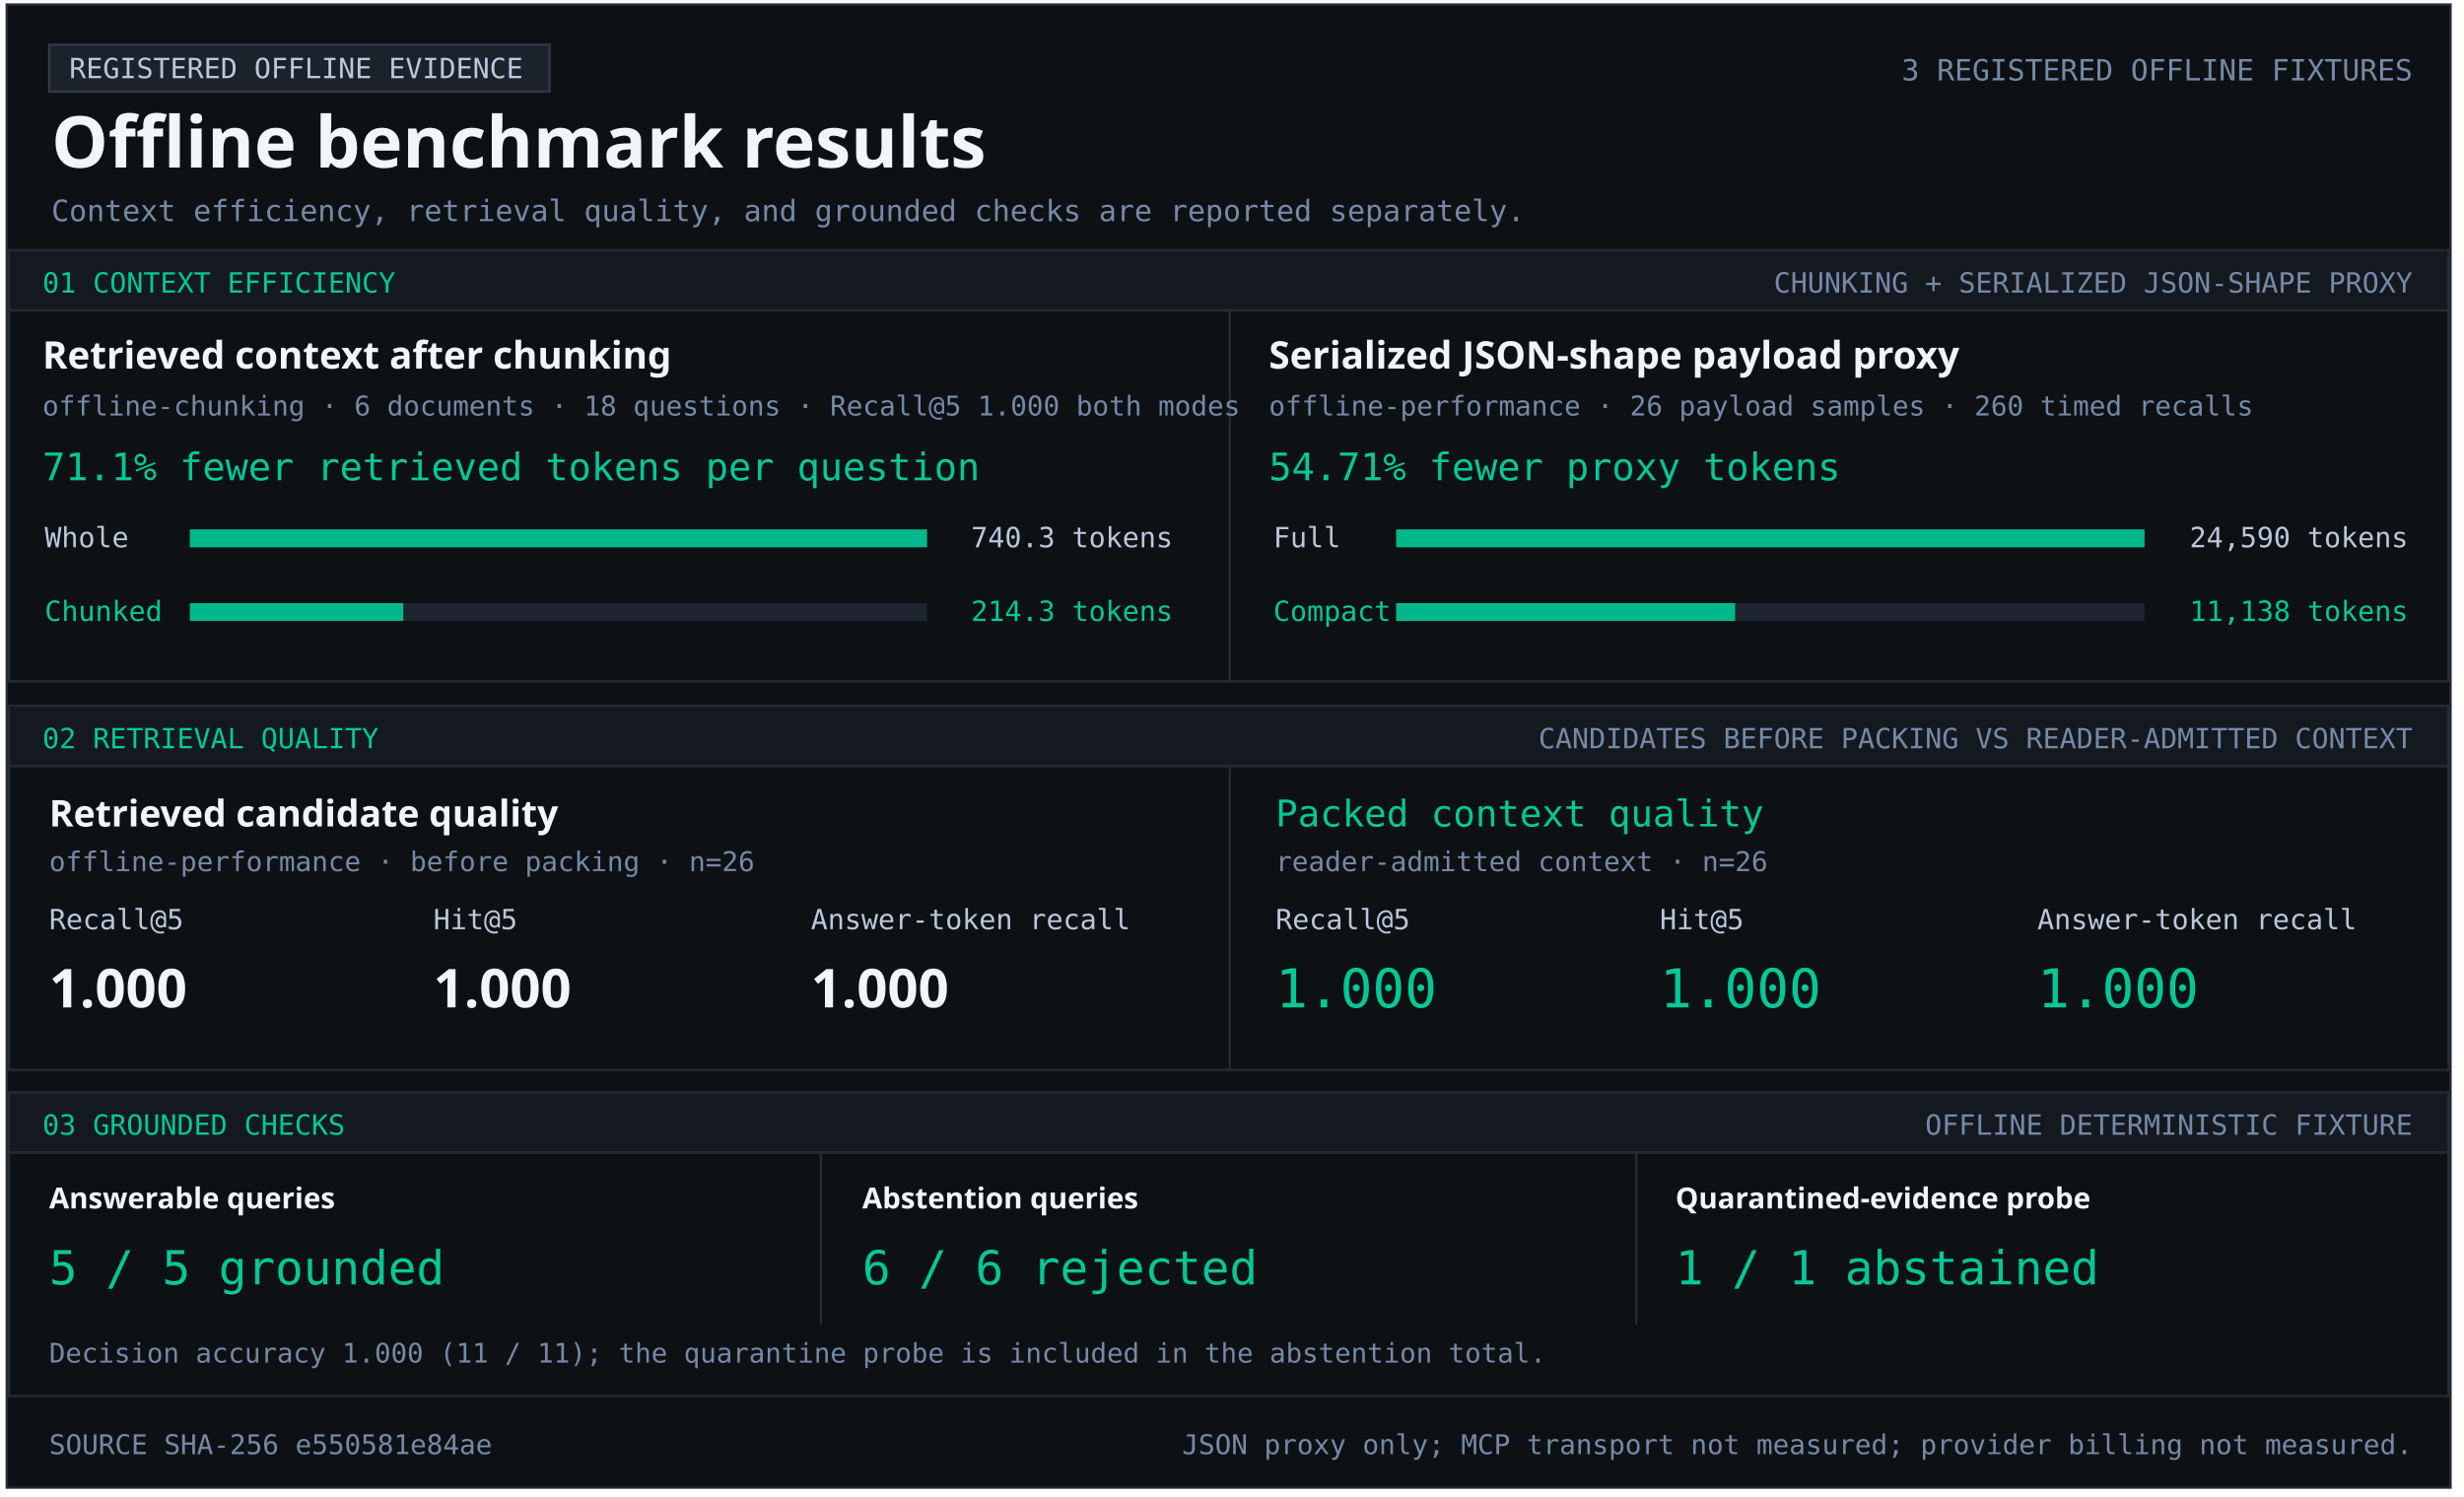
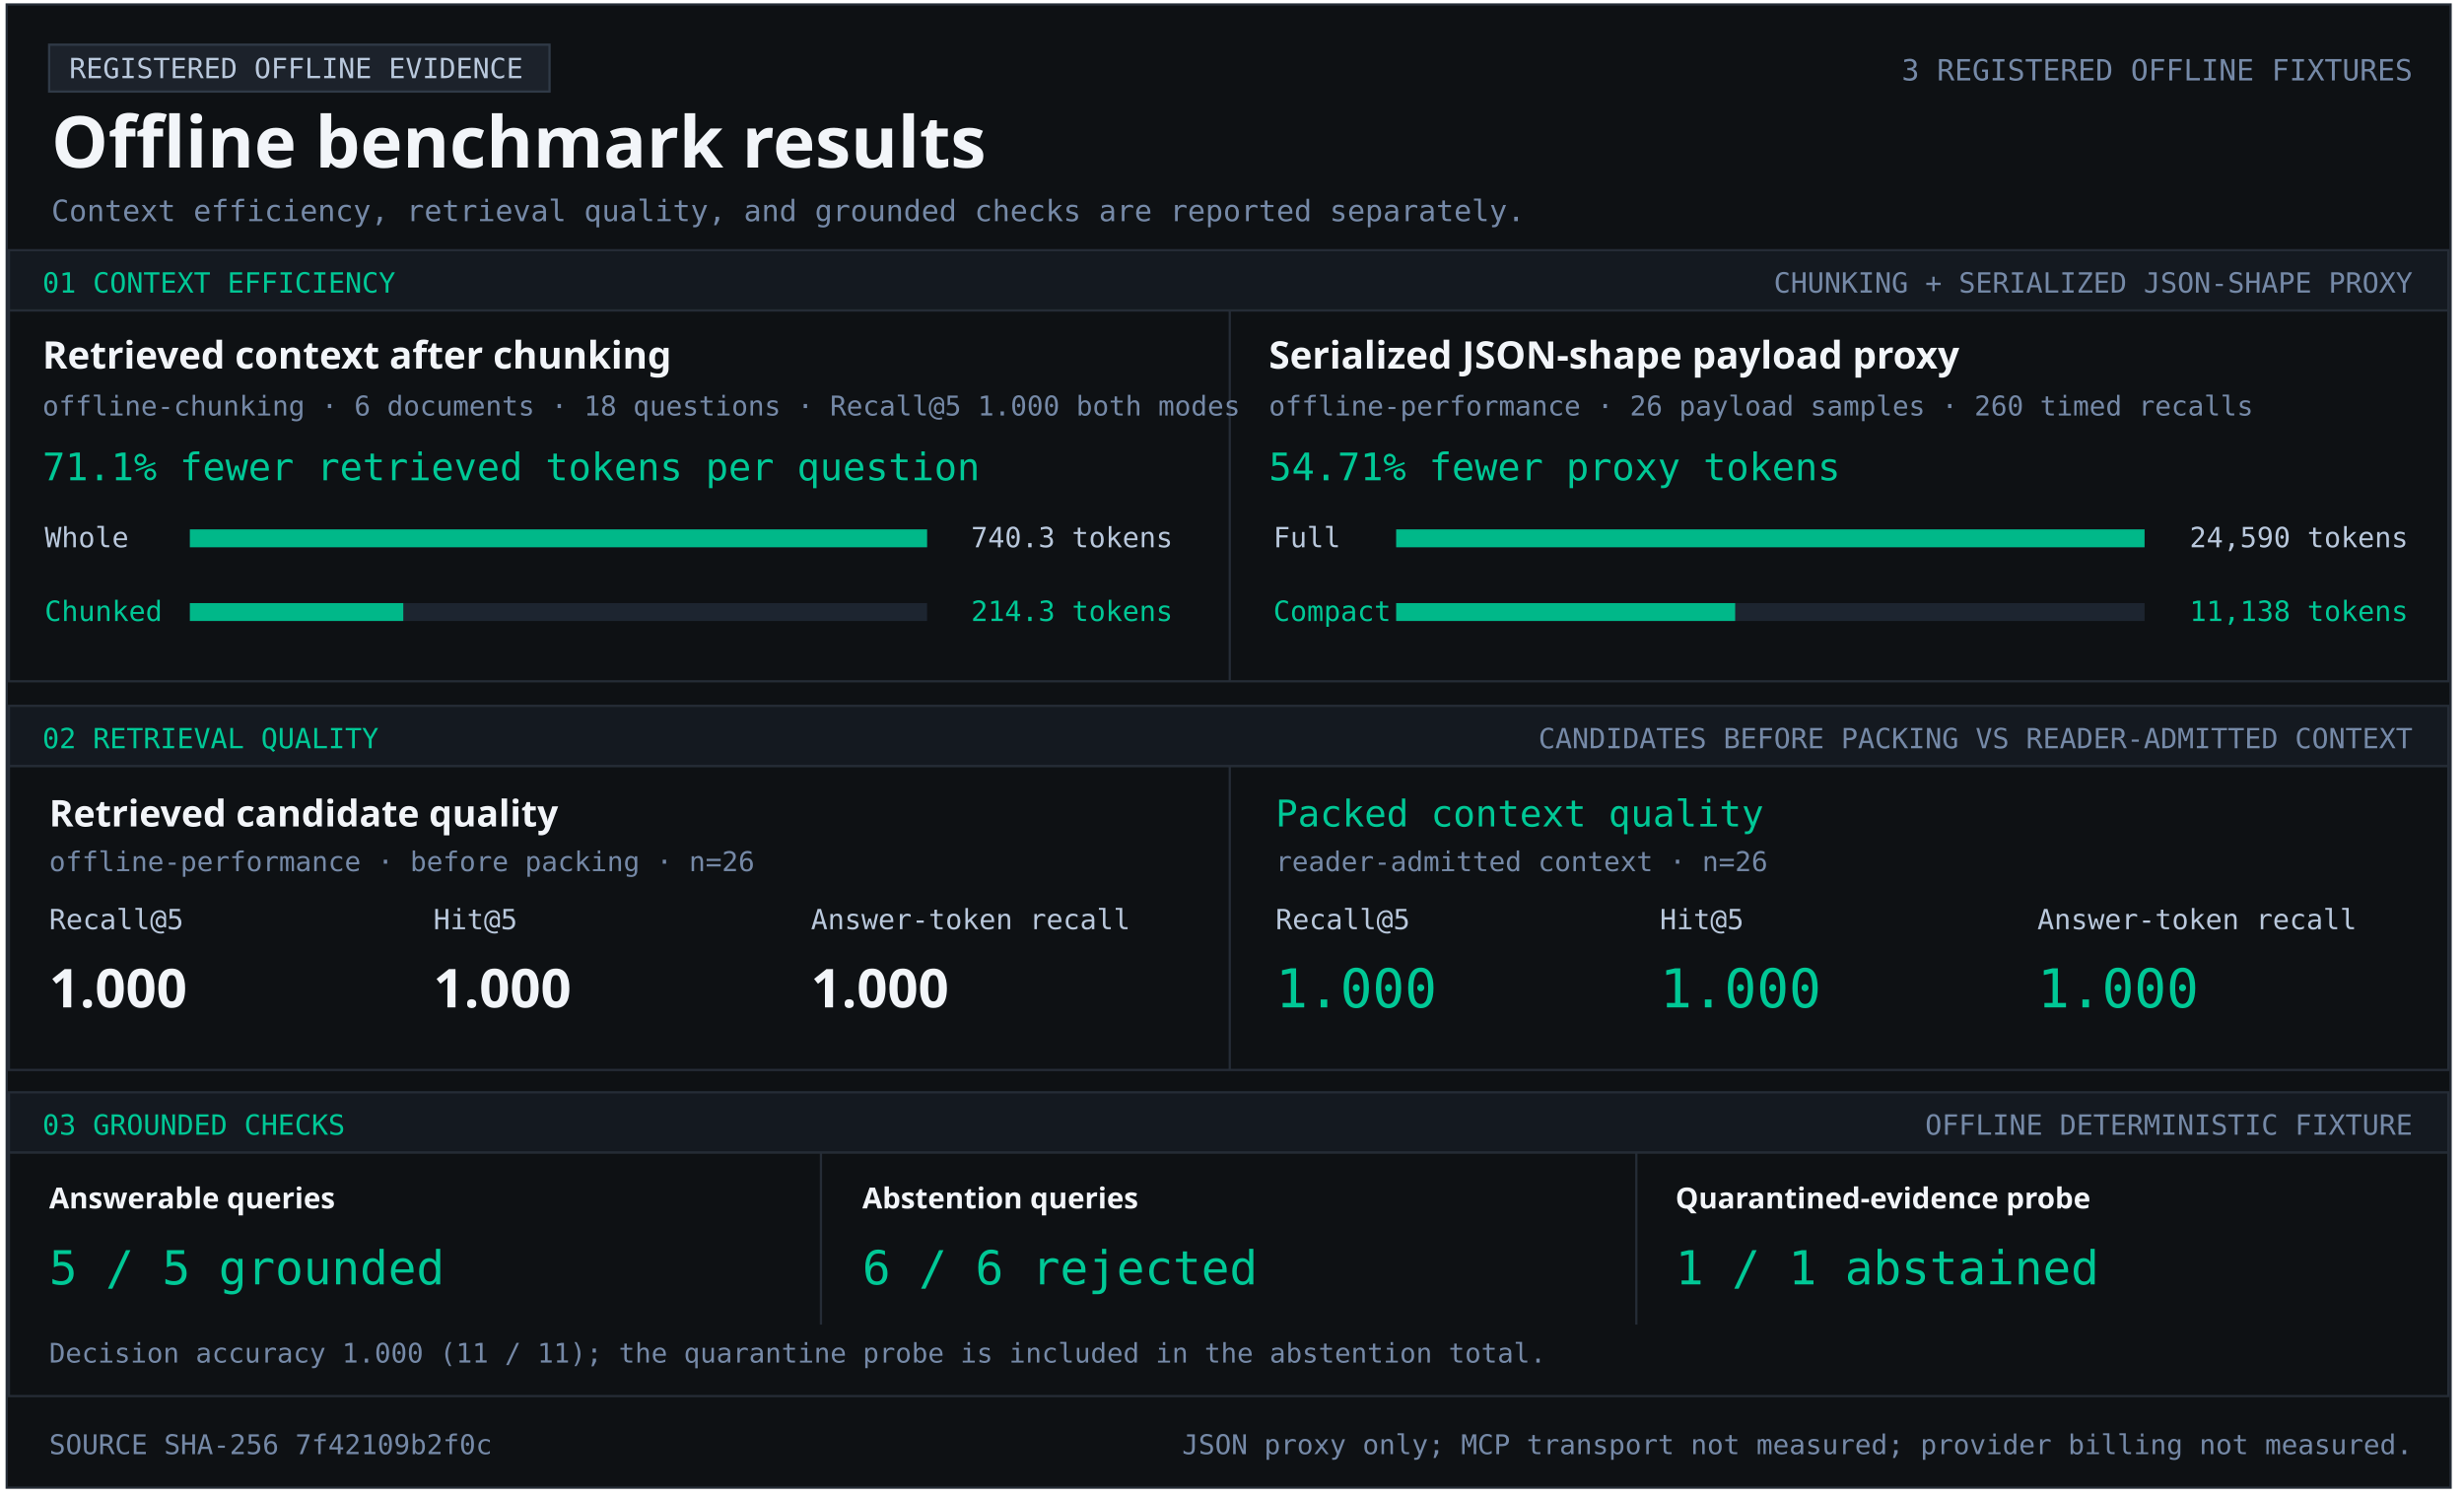
<svg xmlns="http://www.w3.org/2000/svg" width="1103" height="670" viewBox="0 0 1103 670" role="img" aria-labelledby="title desc">
  <style>text{font-family:Consolas,monospace;fill:#b9c8dc} .heading{font-family:Segoe UI,sans-serif;font-weight:700;fill:#f2f5f9} .green{fill:#00c896}.muted{fill:#7589a7}</style>
  <rect x="3" y="2" width="1094" height="664" fill="#0e1114" stroke="#252c36" />
  <rect x="22" y="20" width="224" height="21" fill="#1c222b" stroke="#303a47" />
  <text x="31" y="35" font-size="12.5" text-anchor="start">REGISTERED OFFLINE EVIDENCE</text>
  <text x="23" y="75" font-size="32" class="heading" text-anchor="start">Offline benchmark results</text>
  <text x="1080" y="36" font-size="13.1" class="muted" text-anchor="end">3 REGISTERED OFFLINE FIXTURES</text>
  <text x="23" y="99" font-size="13.2" class="muted" text-anchor="start">Context efficiency, retrieval quality, and grounded checks are reported separately.</text>
  <rect x="4" y="112" width="1092" height="27" fill="#141920" stroke="#252c36" />
  <text x="19" y="131" font-size="12.5" class="green" text-anchor="start">01  CONTEXT EFFICIENCY</text>
  <text x="1080" y="131" font-size="12.5" class="muted" text-anchor="end">CHUNKING + SERIALIZED JSON-SHAPE PROXY</text>
  <rect x="4" y="139" width="1092" height="166" fill="#0e1114" stroke="#252c36" />
  <rect x="550" y="139" width="1" height="166" fill="#252c36" />
  <text x="19" y="165" font-size="17" class="heading" text-anchor="start">Retrieved context after chunking</text>
  <text x="19" y="186" font-size="12.2" class="muted" text-anchor="start">offline-chunking · 6 documents · 18 questions · Recall@5 1.000 both modes</text>
  <text x="19" y="215" font-size="17" class="green" text-anchor="start">71.1% fewer retrieved tokens per question</text>
  <text x="20" y="245" font-size="12.5" text-anchor="start">Whole</text>
  <rect x="85" y="237" width="330" height="8" fill="#1d2530" />
  <rect x="85" y="237" width="330.00" height="8" fill="#00b889" />
  <text x="525" y="245" font-size="12.5" text-anchor="end">740.3 tokens</text>
  <text x="20" y="278" font-size="12.5" class="green" text-anchor="start">Chunked</text>
  <rect x="85" y="270" width="330" height="8" fill="#1d2530" />
  <rect x="85" y="270" width="95.53" height="8" fill="#00b889" />
  <text x="525" y="278" font-size="12.5" class="green" text-anchor="end">214.3 tokens</text>
  <text x="568" y="165" font-size="17" class="heading" text-anchor="start">Serialized JSON-shape payload proxy</text>
  <text x="568" y="186" font-size="12.2" class="muted" text-anchor="start">offline-performance · 26 payload samples · 260 timed recalls</text>
  <text x="568" y="215" font-size="17" class="green" text-anchor="start">54.71% fewer proxy tokens</text>
  <text x="570" y="245" font-size="12.5" text-anchor="start">Full</text>
  <rect x="625" y="237" width="335" height="8" fill="#1d2530" />
  <rect x="625" y="237" width="335.00" height="8" fill="#00b889" />
  <text x="1078" y="245" font-size="12.5" text-anchor="end">24,590 tokens</text>
  <text x="570" y="278" font-size="12.5" class="green" text-anchor="start">Compact</text>
  <rect x="625" y="270" width="335" height="8" fill="#1d2530" />
  <rect x="625" y="270" width="151.74" height="8" fill="#00b889" />
  <text x="1078" y="278" font-size="12.5" class="green" text-anchor="end">11,138 tokens</text>
  <rect x="4" y="316" width="1092" height="27" fill="#141920" stroke="#252c36" />
  <text x="19" y="335" font-size="12.5" class="green" text-anchor="start">02  RETRIEVAL QUALITY</text>
  <text x="1080" y="335" font-size="12.5" class="muted" text-anchor="end">CANDIDATES BEFORE PACKING VS READER-ADMITTED CONTEXT</text>
  <rect x="4" y="343" width="1092" height="136" fill="#0e1114" stroke="#252c36" />
  <rect x="550" y="343" width="1" height="136" fill="#252c36" />
  <text x="22" y="370" font-size="16.5" class="heading" text-anchor="start">Retrieved candidate quality</text>
  <text x="22" y="390" font-size="12.2" class="muted" text-anchor="start">offline-performance · before packing · n=26</text>
  <text x="22" y="416" font-size="12.5" text-anchor="start">Recall@5</text>
  <text x="194" y="416" font-size="12.5" text-anchor="start">Hit@5</text>
  <text x="363" y="416" font-size="12.5" text-anchor="start">Answer-token recall</text>
  <text x="22" y="451" font-size="24" class="heading" text-anchor="start">1.000</text>
  <text x="194" y="451" font-size="24" class="heading" text-anchor="start">1.000</text>
  <text x="363" y="451" font-size="24" class="heading" text-anchor="start">1.000</text>
  <text x="571" y="370" font-size="16.5" class="green" text-anchor="start">Packed context quality</text>
  <text x="571" y="390" font-size="12.2" class="muted" text-anchor="start">reader-admitted context · n=26</text>
  <text x="571" y="416" font-size="12.5" text-anchor="start">Recall@5</text>
  <text x="743" y="416" font-size="12.5" text-anchor="start">Hit@5</text>
  <text x="912" y="416" font-size="12.5" text-anchor="start">Answer-token recall</text>
  <text x="571" y="451" font-size="24" class="green" text-anchor="start">1.000</text>
  <text x="743" y="451" font-size="24" class="green" text-anchor="start">1.000</text>
  <text x="912" y="451" font-size="24" class="green" text-anchor="start">1.000</text>
  <rect x="4" y="489" width="1092" height="27" fill="#141920" stroke="#252c36" />
  <text x="19" y="508" font-size="12.5" class="green" text-anchor="start">03  GROUNDED CHECKS</text>
  <text x="1080" y="508" font-size="12.5" class="muted" text-anchor="end">OFFLINE DETERMINISTIC FIXTURE</text>
  <rect x="4" y="516" width="1092" height="109" fill="#0e1114" stroke="#252c36" />
  <rect x="367" y="516" width="1" height="77" fill="#252c36" />
  <rect x="732" y="516" width="1" height="77" fill="#252c36" />
  <text x="22" y="541" font-size="13" class="heading" text-anchor="start">Answerable queries</text>
  <text x="22" y="575" font-size="21" class="green" text-anchor="start">5 / 5 grounded</text>
  <text x="386" y="541" font-size="13" class="heading" text-anchor="start">Abstention queries</text>
  <text x="386" y="575" font-size="21" class="green" text-anchor="start">6 / 6 rejected</text>
  <text x="750" y="541" font-size="13" class="heading" text-anchor="start">Quarantined-evidence probe</text>
  <text x="750" y="575" font-size="21" class="green" text-anchor="start">1 / 1 abstained</text>
  <text x="22" y="610" font-size="12.1" class="muted" text-anchor="start">Decision accuracy 1.000 (11 / 11); the quarantine probe is included in the abstention total.</text>
-   <text x="22" y="651" font-size="12.2" class="muted" text-anchor="start">SOURCE SHA-256  e550581e84ae</text>
+   <text x="22" y="651" font-size="12.2" class="muted" text-anchor="start">SOURCE SHA-256  7f42109b2f0c</text>
  <text x="1080" y="651" font-size="12.2" class="muted" text-anchor="end">JSON proxy only; MCP transport not measured; provider billing not measured.</text>
</svg>
